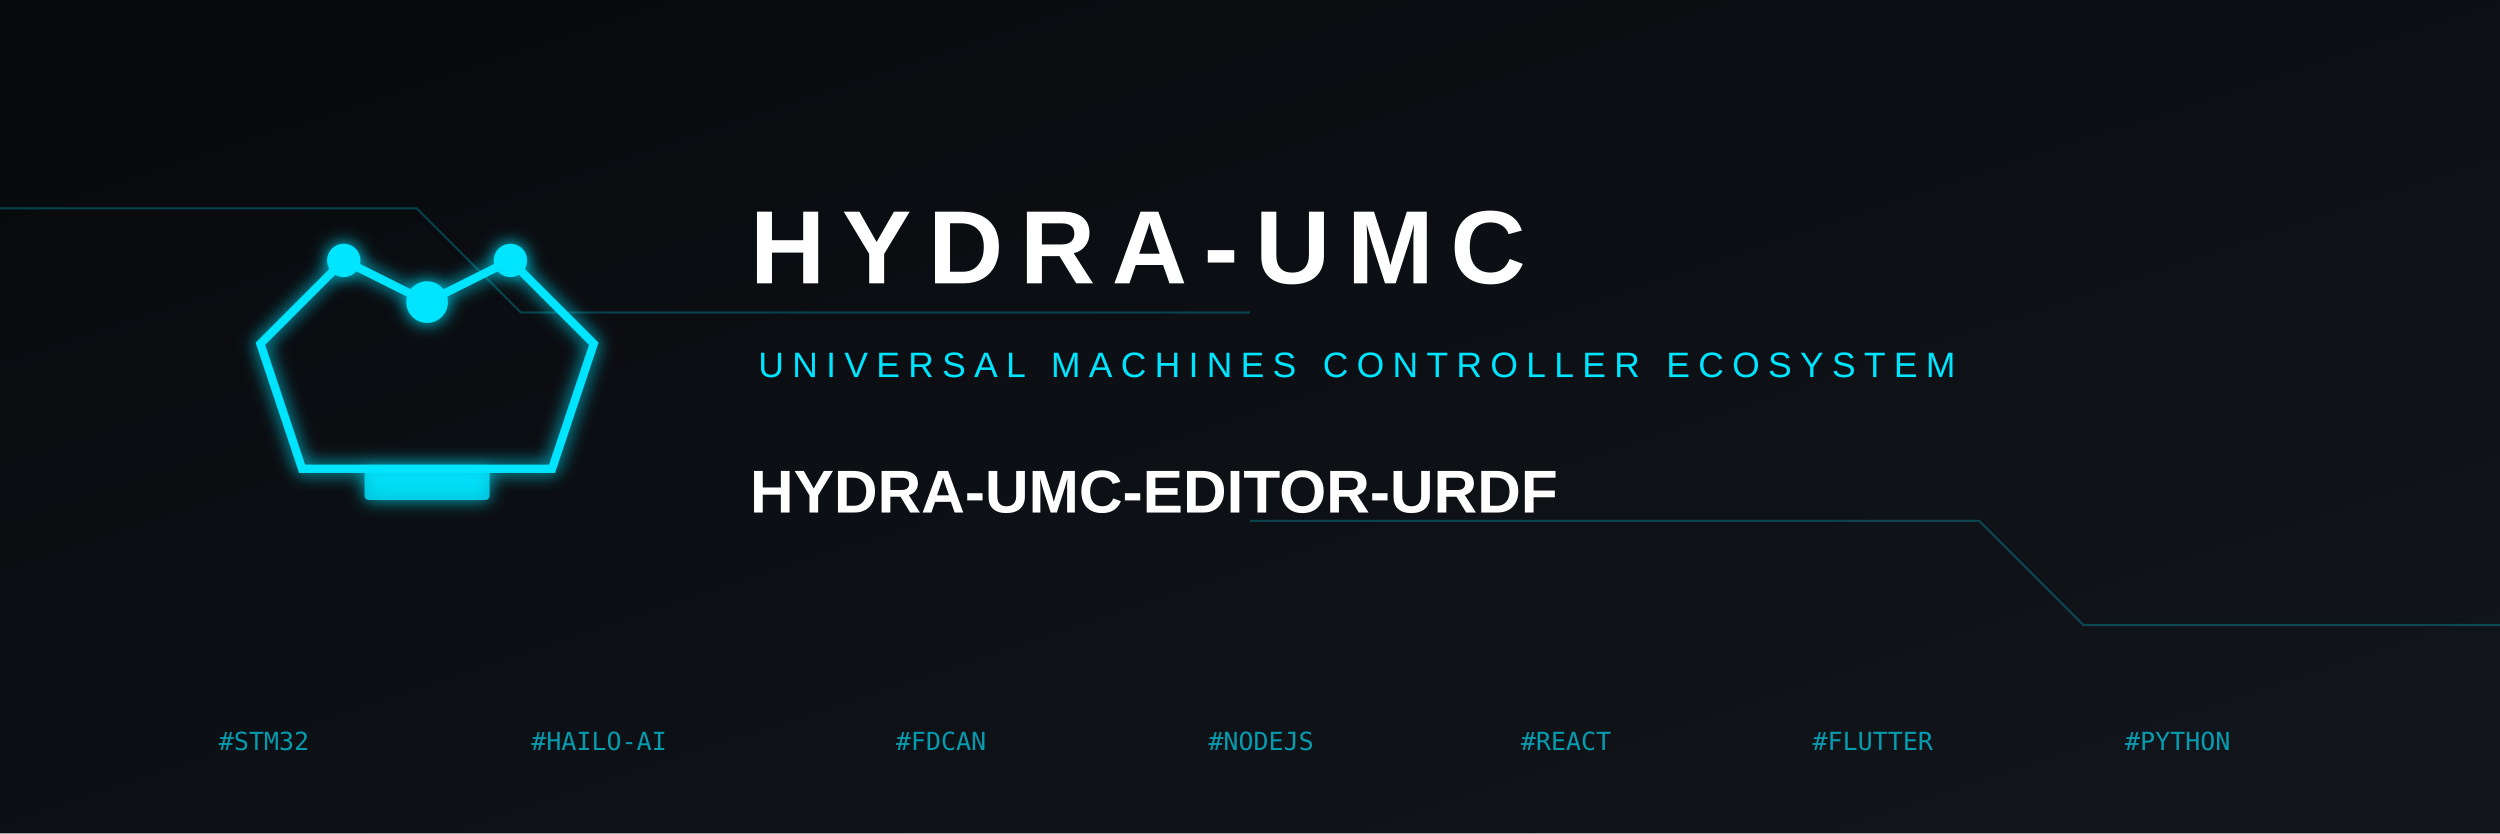
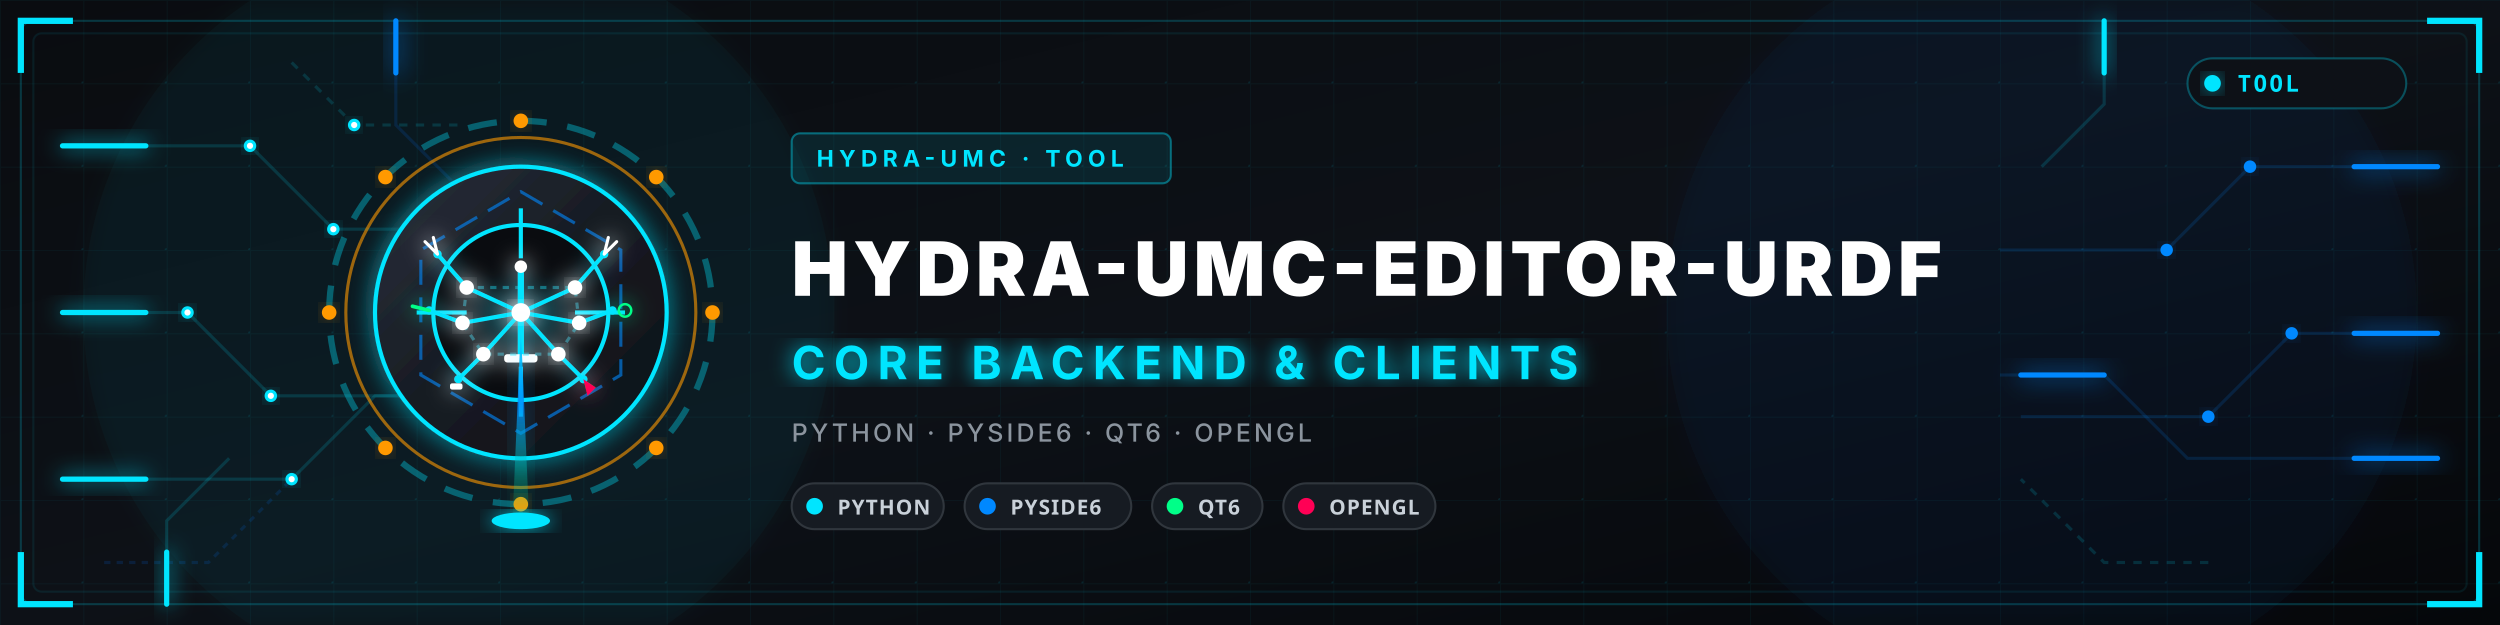
- <svg xmlns="http://www.w3.org/2000/svg" viewBox="0 0 1200 400" role="img" aria-labelledby="title desc">
+ <svg xmlns="http://www.w3.org/2000/svg" viewBox="0 0 1200 300" width="100%" height="100%">
  <defs>
-     <linearGradient id="bg" x1="0%" y1="0%" x2="100%" y2="100%">
-       <stop stop-color="#07090C" />
-       <stop offset="1" stop-color="#12161C" />
-     </linearGradient>
-     <filter id="g">
-       <feGaussianBlur stdDeviation="4" result="b" />
+     <linearGradient id="bgGlow" x1="0%" y1="0%" x2="100%" y2="100%">
+       <stop offset="0%" stop-color="#0A0C10" />
+       <stop offset="50%" stop-color="#0D1117" />
+       <stop offset="100%" stop-color="#05070A" />
+     </linearGradient>
+     <linearGradient id="cyanGlow" x1="0%" y1="0%" x2="100%" y2="0%">
+       <stop offset="0%" stop-color="#00E5FF" stop-opacity="0.8" />
+       <stop offset="100%" stop-color="#0088FF" stop-opacity="0.9" />
+     </linearGradient>
+     <linearGradient id="hydraCyanGlow" x1="0%" y1="0%" x2="100%" y2="100%">
+       <stop offset="0%" stop-color="#00F0FF" />
+       <stop offset="100%" stop-color="#0077FF" />
+     </linearGradient>
+     <linearGradient id="laserBeam" x1="0%" y1="0%" x2="0%" y2="100%">
+       <stop offset="0%" stop-color="#00E5FF" stop-opacity="1" />
+       <stop offset="40%" stop-color="#0088FF" stop-opacity="0.8" />
+       <stop offset="100%" stop-color="#00FF88" stop-opacity="0" />
+     </linearGradient>
+     <linearGradient id="metalGradient" x1="0%" y1="0%" x2="100%" y2="100%">
+       <stop offset="0%" stop-color="#2A303C" />
+       <stop offset="50%" stop-color="#161B22" />
+       <stop offset="100%" stop-color="#0D1117" />
+     </linearGradient>
+     <filter id="glowCyan" x="-20%" y="-20%" width="140%" height="140%">
+       <feGaussianBlur stdDeviation="5" result="blur" />
      <feMerge>
-         <feMergeNode in="b" />
+         <feMergeNode in="blur" />
        <feMergeNode in="SourceGraphic" />
      </feMerge>
    </filter>
+     <filter id="glowBlue" x="-20%" y="-20%" width="140%" height="140%">
+       <feGaussianBlur stdDeviation="6" result="blur" />
+       <feMerge>
+         <feMergeNode in="blur" />
+         <feMergeNode in="SourceGraphic" />
+       </feMerge>
+     </filter>
+     <filter id="glowBeam" x="-30%" y="-30%" width="160%" height="160%">
+       <feGaussianBlur stdDeviation="8" result="blur" />
+       <feMerge>
+         <feMergeNode in="blur" />
+         <feMergeNode in="SourceGraphic" />
+       </feMerge>
+     </filter>
+     <pattern id="cyberGrid" width="40" height="40" patternUnits="userSpaceOnUse">
+       <path d="M 40 0 L 0 0 0 40" fill="none" stroke="#00E5FF" stroke-opacity="0.04" stroke-width="1" />
+       <circle cx="40" cy="40" r="1" fill="#00E5FF" fill-opacity="0.1" />
+     </pattern>
+     <g id="pcbNode">
+       <circle cx="0" cy="0" r="3" fill="#00E5FF" filter="url(#glowCyan)" />
+       <circle cx="0" cy="0" r="1.5" fill="#FFFFFF" />
+     </g>
  </defs>
-   <rect width="1200" height="400" fill="url(#bg)" />
-   <g fill="none" stroke="#00E5FF" stroke-width="1" opacity=".25">
-     <path d="M0 100H200L250 150H600" />
-     <path d="M1200 300H1000L950 250H600" />
-   </g>
-   <g transform="translate(205 185)" filter="url(#g)">
-     <path d="M-60,40 -80,-20 -40,-60 0,-40 40,-60 80,-20 60,40Z" fill="none" stroke="#00E5FF" stroke-width="4" />
-     <circle cy="-40" r="10" fill="#00E5FF" />
-     <circle cx="-40" cy="-60" r="8" fill="#00E5FF" />
-     <circle cx="40" cy="-60" r="8" fill="#00E5FF" />
-     <rect x="-30" y="40" width="60" height="15" rx="2" fill="#00E5FF" opacity=".8" />
-   </g>
-   <text x="360" y="136" font-family="Arial,sans-serif" font-size="50" font-weight="bold" fill="#FFF" letter-spacing="8">HYDRA-UMC</text>
-   <text x="364" y="181" font-family="Arial,sans-serif" font-size="17" fill="#00E5FF" letter-spacing="4">UNIVERSAL MACHINES CONTROLLER ECOSYSTEM</text>
-   <text x="360" y="246" font-family="Arial,sans-serif" font-size="29" font-weight="bold" fill="#FFF">HYDRA-UMC-EDITOR-URDF</text>
-   <g font-family="monospace" font-size="12" fill="#00E5FF" opacity=".65">
-     <text x="105" y="360">#STM32</text>
-     <text x="255" y="360">#HAILO-AI</text>
-     <text x="430" y="360">#FDCAN</text>
-     <text x="580" y="360">#NODEJS</text>
-     <text x="730" y="360">#REACT</text>
-     <text x="870" y="360">#FLUTTER</text>
-     <text x="1020" y="360">#PYTHON</text>
+   <rect width="1200" height="300" fill="url(#bgGlow)" />
+   <rect width="1200" height="300" fill="url(#cyberGrid)" />
+   <circle cx="220" cy="150" r="180" fill="#00E5FF" fill-opacity="0.03" filter="url(#glowCyan)">
+     <animate attributeName="fill-opacity" values="0.02;0.05;0.02" dur="6s" repeatCount="indefinite" />
+   </circle>
+   <circle cx="980" cy="150" r="180" fill="#0077FF" fill-opacity="0.03" filter="url(#glowBlue)">
+     <animate attributeName="fill-opacity" values="0.02;0.05;0.02" dur="6s" repeatCount="indefinite" />
+   </circle>
+   <rect x="10" y="10" width="1180" height="280" fill="none" stroke="#00E5FF" stroke-opacity="0.2" stroke-width="1" rx="6" />
+   <rect x="16" y="16" width="1168" height="268" fill="none" stroke="#00E5FF" stroke-opacity="0.08" stroke-width="1" rx="4" />
+   <path d="M 10 35 L 10 10 L 35 10" fill="none" stroke="#00E5FF" stroke-width="3">
+     <animate attributeName="stroke-opacity" values="0.6;1;0.6" dur="3s" repeatCount="indefinite" />
+   </path>
+   <path d="M 1190 35 L 1190 10 L 1165 10" fill="none" stroke="#00E5FF" stroke-width="3">
+     <animate attributeName="stroke-opacity" values="0.6;1;0.6" dur="3s" repeatCount="indefinite" />
+   </path>
+   <path d="M 10 265 L 10 290 L 35 290" fill="none" stroke="#00E5FF" stroke-width="3">
+     <animate attributeName="stroke-opacity" values="0.6;1;0.6" dur="3s" repeatCount="indefinite" />
+   </path>
+   <path d="M 1190 265 L 1190 290 L 1165 290" fill="none" stroke="#00E5FF" stroke-width="3">
+     <animate attributeName="stroke-opacity" values="0.6;1;0.6" dur="3s" repeatCount="indefinite" />
+   </path>
+   <g stroke="#00E5FF" stroke-opacity="0.15" stroke-width="1.5" fill="none">
+     <path d="M 30 70 L 120 70 L 160 110 L 240 110" />
+     <path d="M 30 150 L 90 150 L 130 190 L 220 190" />
+     <path d="M 30 230 L 140 230 L 180 190 L 210 190" />
+     <path d="M 80 290 L 80 250 L 110 220" />
+     <path d="M 190 10 L 190 60 L 220 90" stroke="#0077FF" stroke-opacity="0.15" />
+     <path d="M 140 30 L 170 60 L 220 60" stroke-dasharray="4,4" />
+     <path d="M 50 270 L 100 270 L 140 230" stroke="#0077FF" stroke-opacity="0.15" stroke-dasharray="3,3" />
+   </g>
+   <g fill="none" stroke-linecap="round" stroke-linejoin="round">
+     <path d="M 30 70 L 120 70 L 160 110 L 240 110" stroke="#00E5FF" stroke-width="2.5" stroke-dasharray="40, 240" filter="url(#glowCyan)">
+       <animate attributeName="stroke-dashoffset" values="280;0" dur="3s" repeatCount="indefinite" />
+     </path>
+     <path d="M 30 150 L 90 150 L 130 190 L 220 190" stroke="#00E5FF" stroke-width="2.5" stroke-dasharray="40, 220" filter="url(#glowCyan)">
+       <animate attributeName="stroke-dashoffset" values="260;0" dur="3.5s" repeatCount="indefinite" />
+     </path>
+     <path d="M 30 230 L 140 230 L 180 190 L 210 190" stroke="#00E5FF" stroke-width="2.5" stroke-dasharray="40, 230" filter="url(#glowCyan)">
+       <animate attributeName="stroke-dashoffset" values="270;0" dur="3.2s" repeatCount="indefinite" />
+     </path>
+     <path d="M 80 290 L 80 250 L 110 220" stroke="#00E5FF" stroke-width="2.5" stroke-dasharray="25, 100" filter="url(#glowCyan)">
+       <animate attributeName="stroke-dashoffset" values="125;0" dur="2.5s" repeatCount="indefinite" />
+     </path>
+     <path d="M 190 10 L 190 60 L 220 90" stroke="#0088FF" stroke-width="2.5" stroke-dasharray="25, 90" filter="url(#glowBlue)">
+       <animate attributeName="stroke-dashoffset" values="115;0" dur="2.8s" repeatCount="indefinite" />
+     </path>
+   </g>
+   <use href="#pcbNode" x="120" y="70" />
+   <use href="#pcbNode" x="160" y="110" />
+   <use href="#pcbNode" x="90" y="150" />
+   <use href="#pcbNode" x="130" y="190" />
+   <use href="#pcbNode" x="140" y="230" />
+   <use href="#pcbNode" x="170" y="60" />
+   <g stroke="#0088FF" stroke-opacity="0.15" stroke-width="1.5" fill="none">
+     <path d="M 1170 80 L 1080 80 L 1040 120 L 960 120" />
+     <path d="M 1170 160 L 1100 160 L 1060 200 L 970 200" />
+     <path d="M 1170 220 L 1050 220 L 1010 180 M 1010 180 L 960 180" />
+     <path d="M 1010 10 L 1010 50 L 980 80" stroke="#00E5FF" stroke-opacity="0.15" />
+     <path d="M 1060 270 L 1010 270 L 970 230" stroke="#00E5FF" stroke-opacity="0.15" stroke-dasharray="4,4" />
+   </g>
+   <g fill="none" stroke-linecap="round" stroke-linejoin="round">
+     <path d="M 1170 80 L 1080 80 L 1040 120 L 960 120" stroke="#0088FF" stroke-width="2.5" stroke-dasharray="40, 230" filter="url(#glowBlue)">
+       <animate attributeName="stroke-dashoffset" values="0;270" dur="3.5s" repeatCount="indefinite" />
+     </path>
+     <path d="M 1170 160 L 1100 160 L 1060 200 L 970 200" stroke="#0088FF" stroke-width="2.5" stroke-dasharray="40, 240" filter="url(#glowBlue)">
+       <animate attributeName="stroke-dashoffset" values="0;280" dur="3.8s" repeatCount="indefinite" />
+     </path>
+     <path d="M 1170 220 L 1050 220 L 1010 180 M 1010 180 L 960 180" stroke="#0088FF" stroke-width="2.5" stroke-dasharray="40, 250" filter="url(#glowBlue)">
+       <animate attributeName="stroke-dashoffset" values="0;290" dur="4s" repeatCount="indefinite" />
+     </path>
+     <path d="M 1010 10 L 1010 50 L 980 80" stroke="#00E5FF" stroke-width="2.5" stroke-dasharray="25, 95" filter="url(#glowCyan)">
+       <animate attributeName="stroke-dashoffset" values="0;120" dur="2.6s" repeatCount="indefinite" />
+     </path>
+   </g>
+   <circle cx="1080" cy="80" r="3" fill="#0088FF" filter="url(#glowBlue)" />
+   <circle cx="1040" cy="120" r="3" fill="#0088FF" filter="url(#glowBlue)" />
+   <circle cx="1100" cy="160" r="3" fill="#0088FF" filter="url(#glowBlue)" />
+   <circle cx="1060" cy="200" r="3" fill="#0088FF" filter="url(#glowBlue)" />
+   <g transform="translate(250, 150)">
+     <g>
+       <circle cx="0" cy="0" r="92" fill="none" stroke="#00E5FF" stroke-opacity="0.35" stroke-width="3" stroke-dasharray="14,10" />
+       <circle cx="0" cy="0" r="84" fill="none" stroke="#FF9900" stroke-opacity="0.6" stroke-width="1.5" />
+       <circle cx="92" cy="0" r="3.5" fill="#FF9900" filter="url(#glowBlue)" />
+       <circle cx="65" cy="65" r="3.5" fill="#FF9900" filter="url(#glowBlue)" />
+       <circle cx="0" cy="92" r="3.5" fill="#FF9900" filter="url(#glowBlue)" />
+       <circle cx="-65" cy="65" r="3.5" fill="#FF9900" filter="url(#glowBlue)" />
+       <circle cx="-92" cy="0" r="3.5" fill="#FF9900" filter="url(#glowBlue)" />
+       <circle cx="-65" cy="-65" r="3.5" fill="#FF9900" filter="url(#glowBlue)" />
+       <circle cx="0" cy="-92" r="3.5" fill="#FF9900" filter="url(#glowBlue)" />
+       <circle cx="65" cy="-65" r="3.5" fill="#FF9900" filter="url(#glowBlue)" />
+       <animateTransform attributeName="transform" type="rotate" from="0 0 0" to="360 0 0" dur="25s" repeatCount="indefinite" />
+     </g>
+     <circle cx="0" cy="0" r="70" fill="url(#metalGradient)" stroke="#00E5FF" stroke-width="2" filter="url(#glowCyan)" />
+     <g>
+       <polygon points="0,-58 48,-30 48,30 0,58 -48,30 -48,-30" fill="none" stroke="#0088FF" stroke-width="1.5" stroke-dasharray="12,6" opacity="0.6" />
+       <animateTransform attributeName="transform" type="rotate" from="360 0 0" to="0 0 0" dur="18s" repeatCount="indefinite" />
+     </g>
+     <circle cx="0" cy="0" r="42" fill="#0A0C10" stroke="#00E5FF" stroke-width="2" />
+     <line x1="-50" y1="0" x2="-26" y2="0" stroke="#00E5FF" stroke-width="2" />
+     <line x1="26" y1="0" x2="50" y2="0" stroke="#00E5FF" stroke-width="2" />
+     <line x1="0" y1="-50" x2="0" y2="-26" stroke="#00E5FF" stroke-width="2" />
+     <line x1="0" y1="26" x2="0" y2="50" stroke="#00E5FF" stroke-width="2" />
+     <g id="hydra8ArmSystem" filter="url(#glowCyan)">
+       <line x1="0" y1="0" x2="0" y2="22" stroke="#00E5FF" stroke-width="3" stroke-linecap="round" />
+       <rect x="-8" y="20" width="16" height="4" rx="1.5" fill="#FFFFFF" />
+       <line x1="0" y1="0" x2="0" y2="-22" stroke="#00E5FF" stroke-width="3" stroke-linecap="round" />
+       <circle cx="0" cy="-22" r="3" fill="#FFFFFF" />
+       <path d="M -26 -12 L -28 5 L -18 20 L 18 20 L 28 5 L 26 -12 Z" fill="none" stroke="#00E5FF" stroke-width="1.5" stroke-dasharray="3,3" opacity="0.4" />
+       <path d="M 0 0 L -26 -12 M 0 0 L -28 5 M 0 0 L -18 20 M 0 0 L 18 20 M 0 0 L 28 5 M 0 0 L 26 -12" stroke="#00E5FF" stroke-width="2" stroke-linecap="round" />
+       <g transform="translate(-26, -12)">
+         <g>
+           <animateTransform attributeName="transform" type="rotate" values="-25;15;-25" dur="3.4s" repeatCount="indefinite" />
+           <line x1="0" y1="0" x2="-14" y2="-16" stroke="#00E5FF" stroke-width="2" stroke-linecap="round" />
+           <circle cx="-14" cy="-16" r="2" fill="#00E5FF" />
+           <g transform="translate(-14, -16)">
+             <animateTransform attributeName="transform" type="rotate" values="30;-20;30" dur="3.4s" repeatCount="indefinite" />
+             <path d="M 0 0 L -6 -6 M 0 0 L -2 -8" stroke="#FFFFFF" stroke-width="1.5" stroke-linecap="round" />
+           </g>
+         </g>
+       </g>
+       <g transform="translate(-28, 5)">
+         <g>
+           <animateTransform attributeName="transform" type="rotate" values="-18;22;-18" dur="4.0s" repeatCount="indefinite" />
+           <line x1="0" y1="0" x2="-16" y2="-6" stroke="#00E5FF" stroke-width="2" stroke-linecap="round" />
+           <circle cx="-16" cy="-6" r="2" fill="#00E5FF" />
+           <g transform="translate(-16, -6)">
+             <animateTransform attributeName="transform" type="rotate" values="-25;25;-25" dur="4.0s" repeatCount="indefinite" />
+             <line x1="0" y1="0" x2="-8" y2="-2" stroke="#00FF88" stroke-width="1.8" stroke-linecap="round" />
+           </g>
+         </g>
+       </g>
+       <g transform="translate(-18, 20)">
+         <g>
+           <animateTransform attributeName="transform" type="rotate" values="-15;20;-15" dur="4.5s" repeatCount="indefinite" />
+           <line x1="0" y1="0" x2="-12" y2="12" stroke="#00E5FF" stroke-width="2" stroke-linecap="round" />
+           <circle cx="-12" cy="12" r="2" fill="#00E5FF" />
+           <g transform="translate(-12, 12)">
+             <animateTransform attributeName="transform" type="rotate" values="20;-15;20" dur="4.5s" repeatCount="indefinite" />
+             <rect x="-4" y="2" width="6" height="3" rx="1" fill="#FFFFFF" />
+           </g>
+         </g>
+       </g>
+       <g transform="translate(18, 20)">
+         <g>
+           <animateTransform attributeName="transform" type="rotate" values="15;-20;15" dur="4.2s" repeatCount="indefinite" />
+           <line x1="0" y1="0" x2="12" y2="12" stroke="#00E5FF" stroke-width="2" stroke-linecap="round" />
+           <circle cx="12" cy="12" r="2" fill="#00E5FF" />
+           <g transform="translate(12, 12)">
+             <animateTransform attributeName="transform" type="rotate" values="-20;15;-20" dur="4.2s" repeatCount="indefinite" />
+             <polygon points="0,0 6,4 2,8" fill="#FF0055" />
+           </g>
+         </g>
+       </g>
+       <g transform="translate(28, 5)">
+         <g>
+           <animateTransform attributeName="transform" type="rotate" values="22;-18;22" dur="3.8s" repeatCount="indefinite" />
+           <line x1="0" y1="0" x2="16" y2="-6" stroke="#00E5FF" stroke-width="2" stroke-linecap="round" />
+           <circle cx="16" cy="-6" r="2" fill="#00E5FF" />
+           <g transform="translate(16, -6)">
+             <animateTransform attributeName="transform" type="rotate" values="20;-20;20" dur="3.8s" repeatCount="indefinite" />
+             <circle cx="6" cy="0" r="3" fill="none" stroke="#00FF88" stroke-width="1.2" />
+           </g>
+         </g>
+       </g>
+       <g transform="translate(26, -12)">
+         <g>
+           <animateTransform attributeName="transform" type="rotate" values="25;-15;25" dur="3.2s" repeatCount="indefinite" />
+           <line x1="0" y1="0" x2="14" y2="-16" stroke="#00E5FF" stroke-width="2" stroke-linecap="round" />
+           <circle cx="14" cy="-16" r="2" fill="#00E5FF" />
+           <g transform="translate(14, -16)">
+             <animateTransform attributeName="transform" type="rotate" values="-30;20;-30" dur="3.2s" repeatCount="indefinite" />
+             <path d="M 0 0 L 6 -6 M 0 0 L 2 -8" stroke="#FFFFFF" stroke-width="1.5" stroke-linecap="round" />
+           </g>
+         </g>
+       </g>
+       <circle cx="0" cy="0" r="4.5" fill="#FFFFFF" filter="url(#glowCyan)" />
+       <circle cx="-26" cy="-12" r="3.5" fill="#FFFFFF" filter="url(#glowCyan)" />
+       <circle cx="-28" cy="5" r="3.5" fill="#FFFFFF" filter="url(#glowCyan)" />
+       <circle cx="-18" cy="20" r="3.5" fill="#FFFFFF" filter="url(#glowCyan)" />
+       <circle cx="18" cy="20" r="3.5" fill="#FFFFFF" filter="url(#glowCyan)" />
+       <circle cx="28" cy="5" r="3.5" fill="#FFFFFF" filter="url(#glowCyan)" />
+       <circle cx="26" cy="-12" r="3.5" fill="#FFFFFF" filter="url(#glowCyan)" />
+     </g>
+   </g>
+   <path d="M 250 157 L 246 250 L 254 250 Z" fill="url(#laserBeam)" filter="url(#glowBeam)">
+     <animate attributeName="opacity" values="0.3;1;0.3" dur="1.2s" repeatCount="indefinite" />
+   </path>
+   <ellipse cx="250" cy="250" rx="14" ry="4" fill="#00E5FF" filter="url(#glowCyan)">
+     <animate attributeName="rx" values="10;18;10" dur="1.2s" repeatCount="indefinite" />
+     <animate attributeName="opacity" values="0.4;1;0.4" dur="1.2s" repeatCount="indefinite" />
+   </ellipse>
+   <g transform="translate(380, 0)">
+     <g transform="translate(0, 82)">
+       <rect x="0" y="-18" width="182" height="24" rx="4" fill="#00E5FF" fill-opacity="0.1" stroke="#00E5FF" stroke-opacity="0.4" stroke-width="1">
+         <animate attributeName="stroke-opacity" values="0.3;0.8;0.3" dur="4s" repeatCount="indefinite" />
+       </rect>
+       <text x="12" y="-2" font-family="'Inter', 'Segoe UI', 'Roboto', sans-serif" font-weight="700" font-size="11" fill="#00E5FF" letter-spacing="2.5">HYDRA-UMC · TOOL</text>
+     </g>
+     <text x="0" y="142" font-family="'Inter', 'Segoe UI', 'Roboto', sans-serif" font-weight="900" font-size="36" fill="#FFFFFF" letter-spacing="2.5">HYDRA-UMC-EDITOR-URDF</text>
+     <text x="0" y="182" font-family="'Inter', 'Segoe UI', 'Roboto', sans-serif" font-weight="700" font-size="22" fill="#00E5FF" letter-spacing="4" filter="url(#glowCyan)">CORE BACKEND &amp; CLIENTS</text>
+     <text x="0" y="212" font-family="'Inter', 'Segoe UI', 'Roboto', sans-serif" font-weight="500" font-size="12" fill="#8B949E" letter-spacing="1.5">PYTHON · PYSIDE6 · QT6 · OPENGL</text>
+     <g transform="translate(0, 232)">
+       <rect x="0" y="0" width="73" height="22" rx="11" fill="#161B22" stroke="#30363D" stroke-width="1" />
+       <circle cx="11" cy="11" r="4" fill="#00E5FF">
+         <animate attributeName="opacity" values="0.5;1;0.5" dur="2.0s" repeatCount="indefinite" />
+       </circle>
+       <text x="22" y="15" font-family="sans-serif" font-weight="600" font-size="10" fill="#C9D1D9" letter-spacing="0.5">PYTHON</text>
+       <rect x="83" y="0" width="80" height="22" rx="11" fill="#161B22" stroke="#30363D" stroke-width="1" />
+       <circle cx="94" cy="11" r="4" fill="#0088FF">
+         <animate attributeName="opacity" values="0.5;1;0.5" dur="2.2s" repeatCount="indefinite" />
+       </circle>
+       <text x="105" y="15" font-family="sans-serif" font-weight="600" font-size="10" fill="#C9D1D9" letter-spacing="0.5">PYSIDE6</text>
+       <rect x="173" y="0" width="53" height="22" rx="11" fill="#161B22" stroke="#30363D" stroke-width="1" />
+       <circle cx="184" cy="11" r="4" fill="#00FF88">
+         <animate attributeName="opacity" values="0.5;1;0.5" dur="2.4s" repeatCount="indefinite" />
+       </circle>
+       <text x="195" y="15" font-family="sans-serif" font-weight="600" font-size="10" fill="#C9D1D9" letter-spacing="0.5">QT6</text>
+       <rect x="236" y="0" width="73" height="22" rx="11" fill="#161B22" stroke="#30363D" stroke-width="1" />
+       <circle cx="247" cy="11" r="4" fill="#FF0055">
+         <animate attributeName="opacity" values="0.5;1;0.5" dur="2.6s" repeatCount="indefinite" />
+       </circle>
+       <text x="258" y="15" font-family="sans-serif" font-weight="600" font-size="10" fill="#C9D1D9" letter-spacing="0.5">OPENGL</text>
+     </g>
+   </g>
+   <g transform="translate(1060, 42)">
+     <rect x="-10" y="-14" width="105" height="24" rx="12" fill="#0D1117" stroke="#00E5FF" stroke-opacity="0.3" stroke-width="1" />
+     <circle cx="2" cy="-2" r="4" fill="#00E5FF" filter="url(#glowCyan)">
+       <animate attributeName="opacity" values="0.3;1;0.3" dur="1.5s" repeatCount="indefinite" />
+     </circle>
+     <text x="14" y="2" font-family="monospace" font-weight="700" font-size="11" fill="#00E5FF" letter-spacing="1">TOOL</text>
  </g>
</svg>
